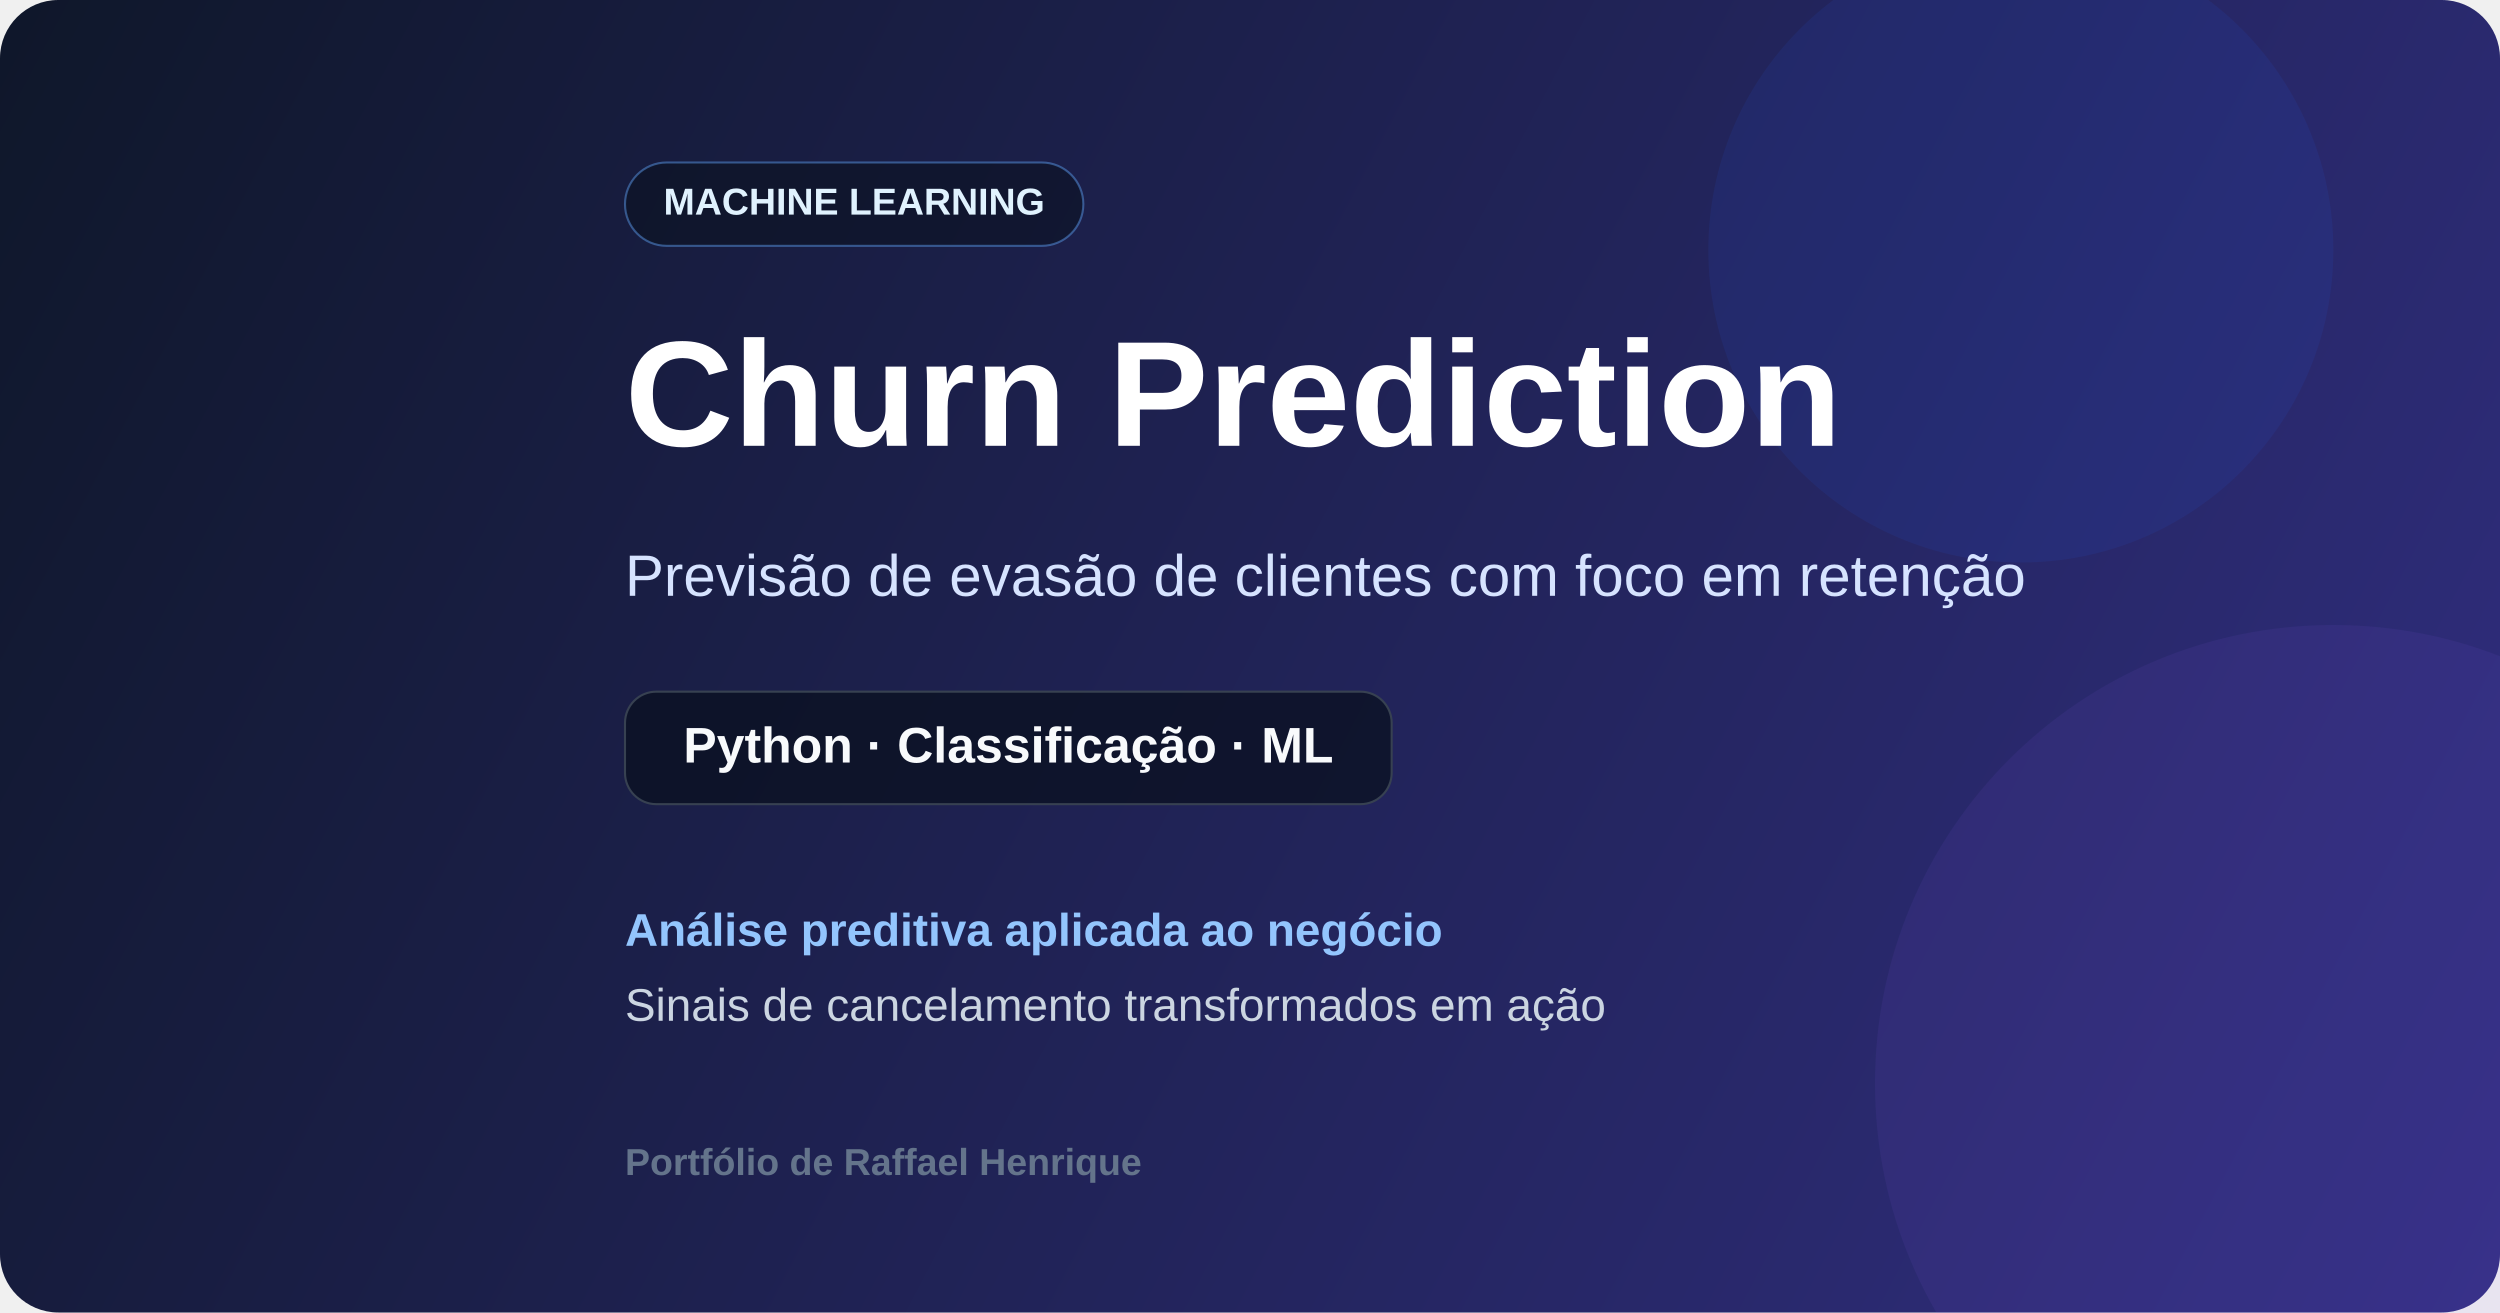
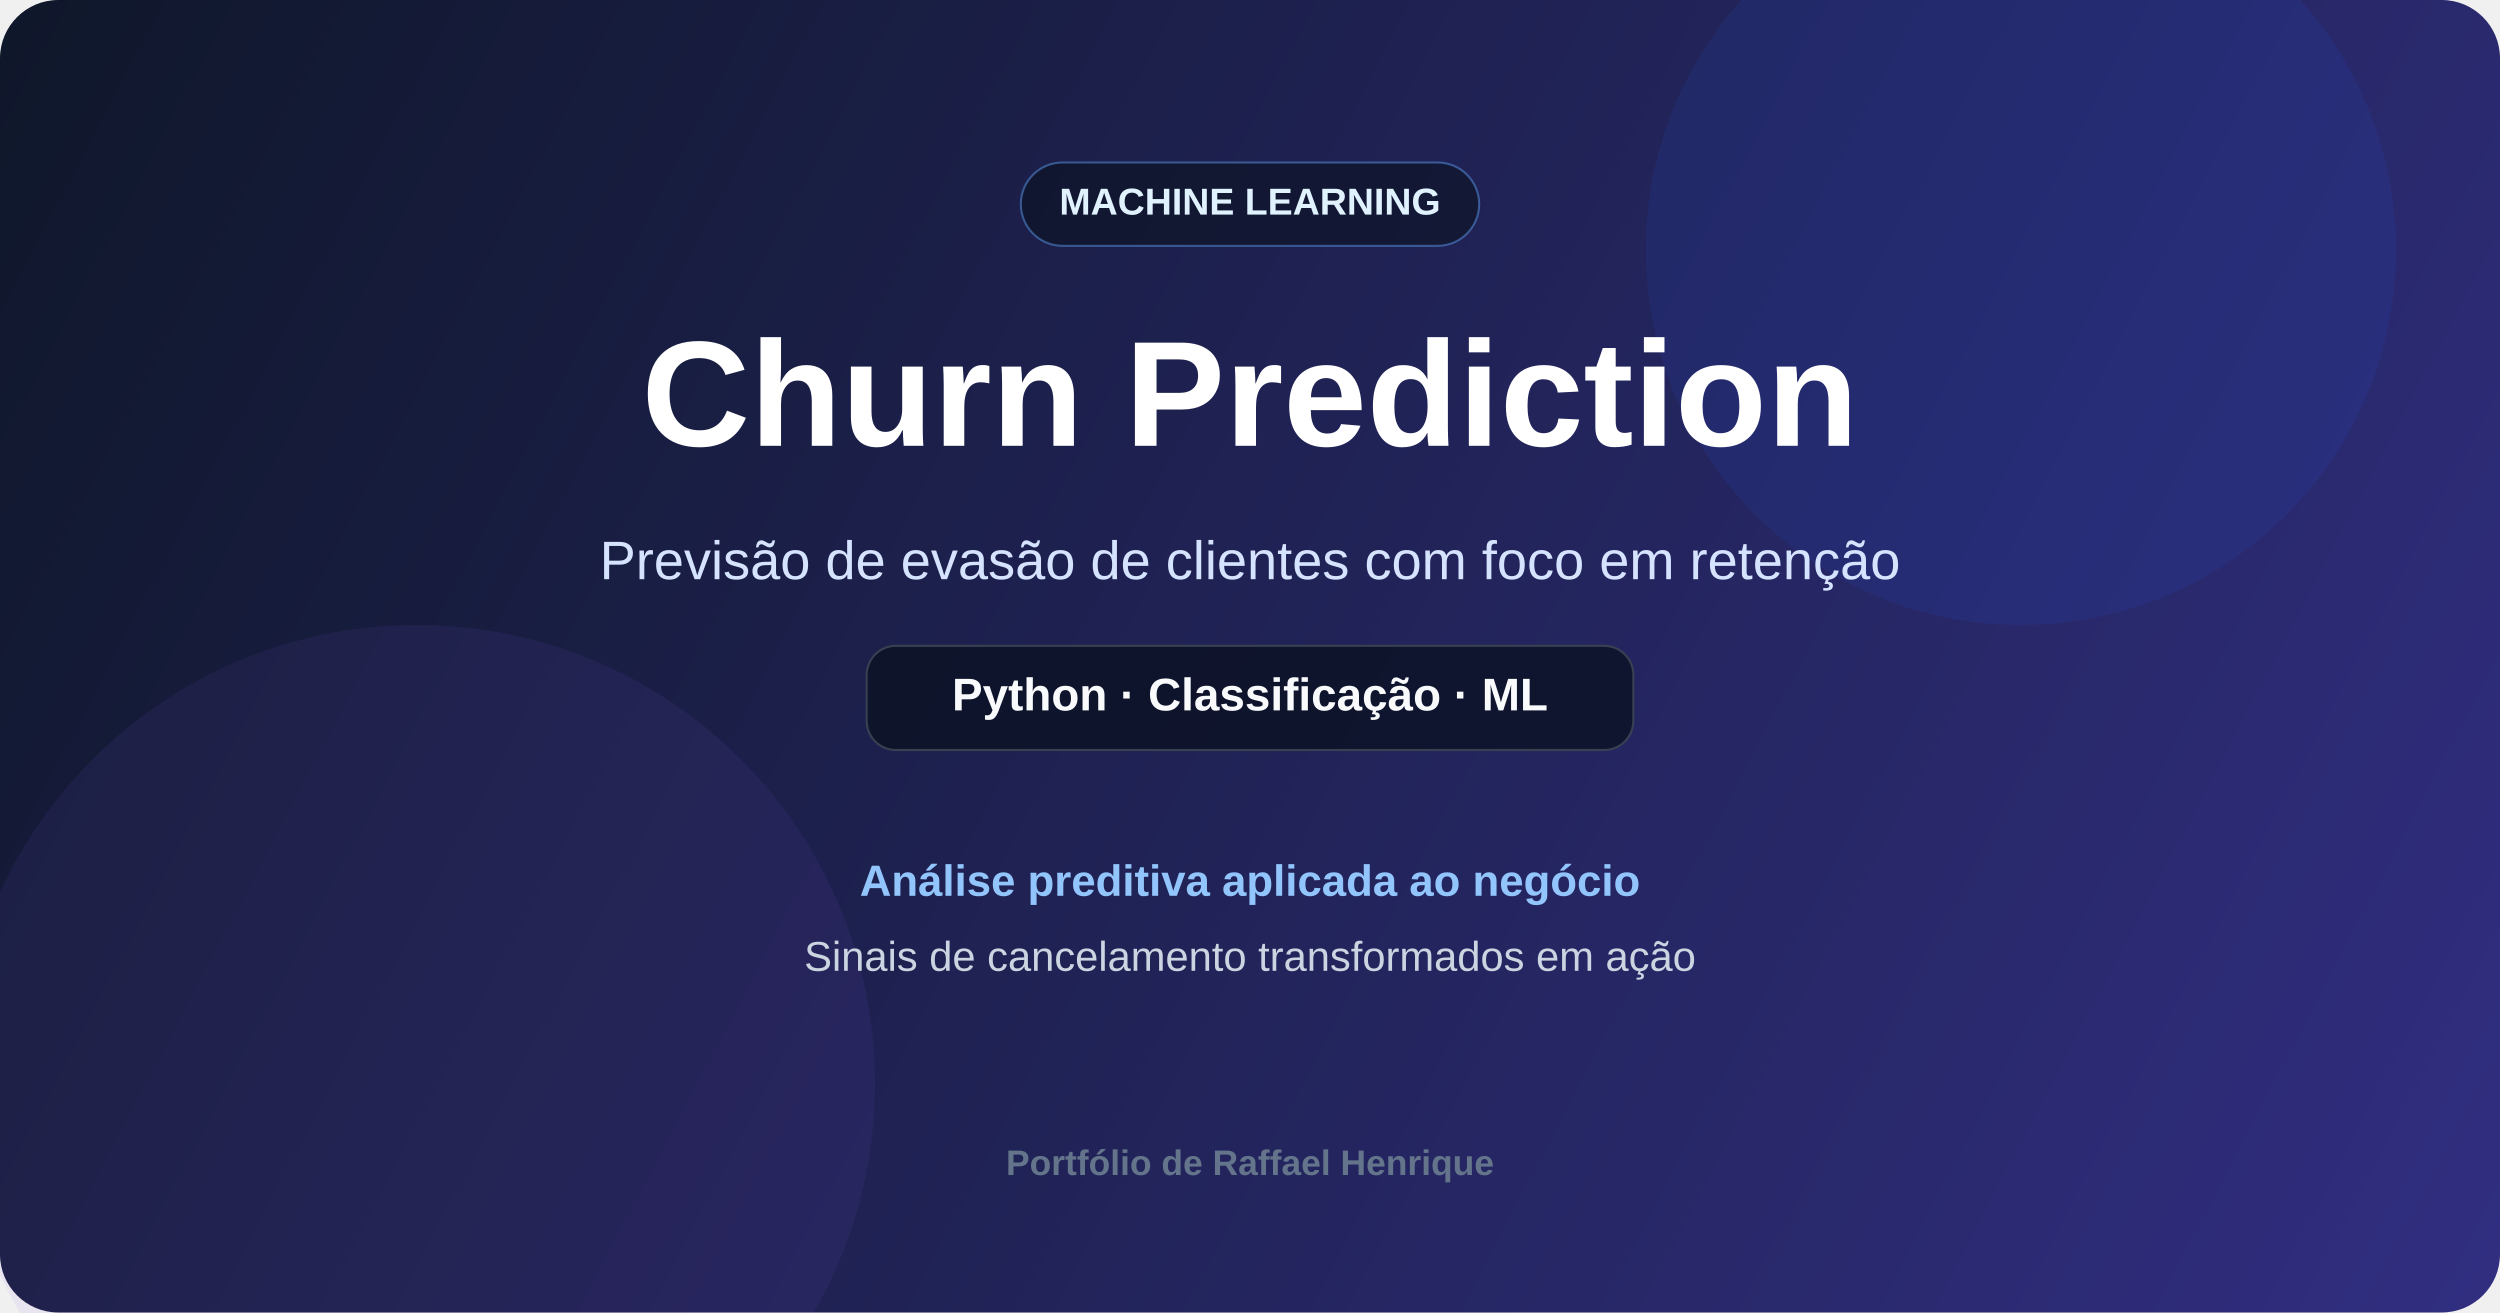
<svg xmlns="http://www.w3.org/2000/svg" width="1200" height="630" viewBox="0 0 1200 630" fill="none">
  <defs>
    <linearGradient id="bg" x1="0" y1="0" x2="1200" y2="630" gradientUnits="userSpaceOnUse">
      <stop stop-color="#0F172A" />
      <stop offset="1" stop-color="#312E81" />
    </linearGradient>
  </defs>
  <rect width="1200" height="630" rx="28" fill="url(#bg)" />
-   <circle cx="970" cy="120" r="150" fill="#2563EB" fill-opacity="0.10" />
-   <circle cx="1120" cy="520" r="220" fill="#8B5CF6" fill-opacity="0.08" />
-   <rect x="300" y="78" width="220" height="40" rx="20" fill="#0B1220" fill-opacity="0.60" stroke="#60A5FA" stroke-opacity="0.45" />
-   <text x="410" y="103" text-anchor="middle" fill="#E0F2FE" font-family="Segoe UI, Arial, sans-serif" font-size="18" font-weight="700">MACHINE LEARNING</text>
-   <text x="300" y="214" fill="#FFFFFF" font-family="Segoe UI, Arial, sans-serif" font-size="72" font-weight="800">Churn Prediction</text>
-   <text x="300" y="286" fill="#D6E3FF" font-family="Segoe UI, Arial, sans-serif" font-size="28" font-weight="500">Previsão de evasão de clientes com foco em retenção</text>
-   <rect x="300" y="332" width="368" height="54" rx="15" fill="#0A1020" fill-opacity="0.76" stroke="#374151" />
-   <text x="328" y="366" fill="#F8FAFC" font-family="Segoe UI, Arial, sans-serif" font-size="24" font-weight="700">Python · Classificação · ML</text>
-   <text x="300" y="454" fill="#93C5FD" font-family="Segoe UI, Arial, sans-serif" font-size="22" font-weight="700">Análise preditiva aplicada ao negócio</text>
-   <text x="300" y="490" fill="#CBD5E1" font-family="Segoe UI, Arial, sans-serif" font-size="22" font-weight="500">Sinais de cancelamento transformados em ação</text>
-   <text x="300" y="564" fill="#64748B" font-family="Segoe UI, Arial, sans-serif" font-size="18" font-weight="600">Portfólio de Raffael Henrique</text>
+   <circle cx="970" cy="120" r="180" fill="#2563EB" fill-opacity="0.10" />
+   <circle cx="200" cy="520" r="220" fill="#8B5CF6" fill-opacity="0.08" />
+   <rect x="490" y="78" width="220" height="40" rx="20" fill="#0B1220" fill-opacity="0.60" stroke="#60A5FA" stroke-opacity="0.45" />
+   <text x="600" y="103" text-anchor="middle" fill="#E0F2FE" font-family="Segoe UI, Arial, sans-serif" font-size="18" font-weight="700">MACHINE LEARNING</text>
+   <text x="600" y="214" text-anchor="middle" fill="#FFFFFF" font-family="Segoe UI, Arial, sans-serif" font-size="72" font-weight="800">Churn Prediction</text>
+   <text x="600" y="278" text-anchor="middle" fill="#D6E3FF" font-family="Segoe UI, Arial, sans-serif" font-size="26" font-weight="500">Previsão de evasão de clientes com foco em retenção</text>
+   <rect x="416" y="310" width="368" height="50" rx="14" fill="#0A1020" fill-opacity="0.76" stroke="#374151" />
+   <text x="600" y="341" text-anchor="middle" fill="#F8FAFC" font-family="Segoe UI, Arial, sans-serif" font-size="22" font-weight="700">Python · Classificação · ML</text>
+   <text x="600" y="430" text-anchor="middle" fill="#93C5FD" font-family="Segoe UI, Arial, sans-serif" font-size="21" font-weight="700">Análise preditiva aplicada ao negócio</text>
+   <text x="600" y="466" text-anchor="middle" fill="#CBD5E1" font-family="Segoe UI, Arial, sans-serif" font-size="20" font-weight="400">Sinais de cancelamento transformados em ação</text>
+   <text x="600" y="564" text-anchor="middle" fill="#64748B" font-family="Segoe UI, Arial, sans-serif" font-size="17" font-weight="600">Portfólio de Raffael Henrique</text>
</svg>
